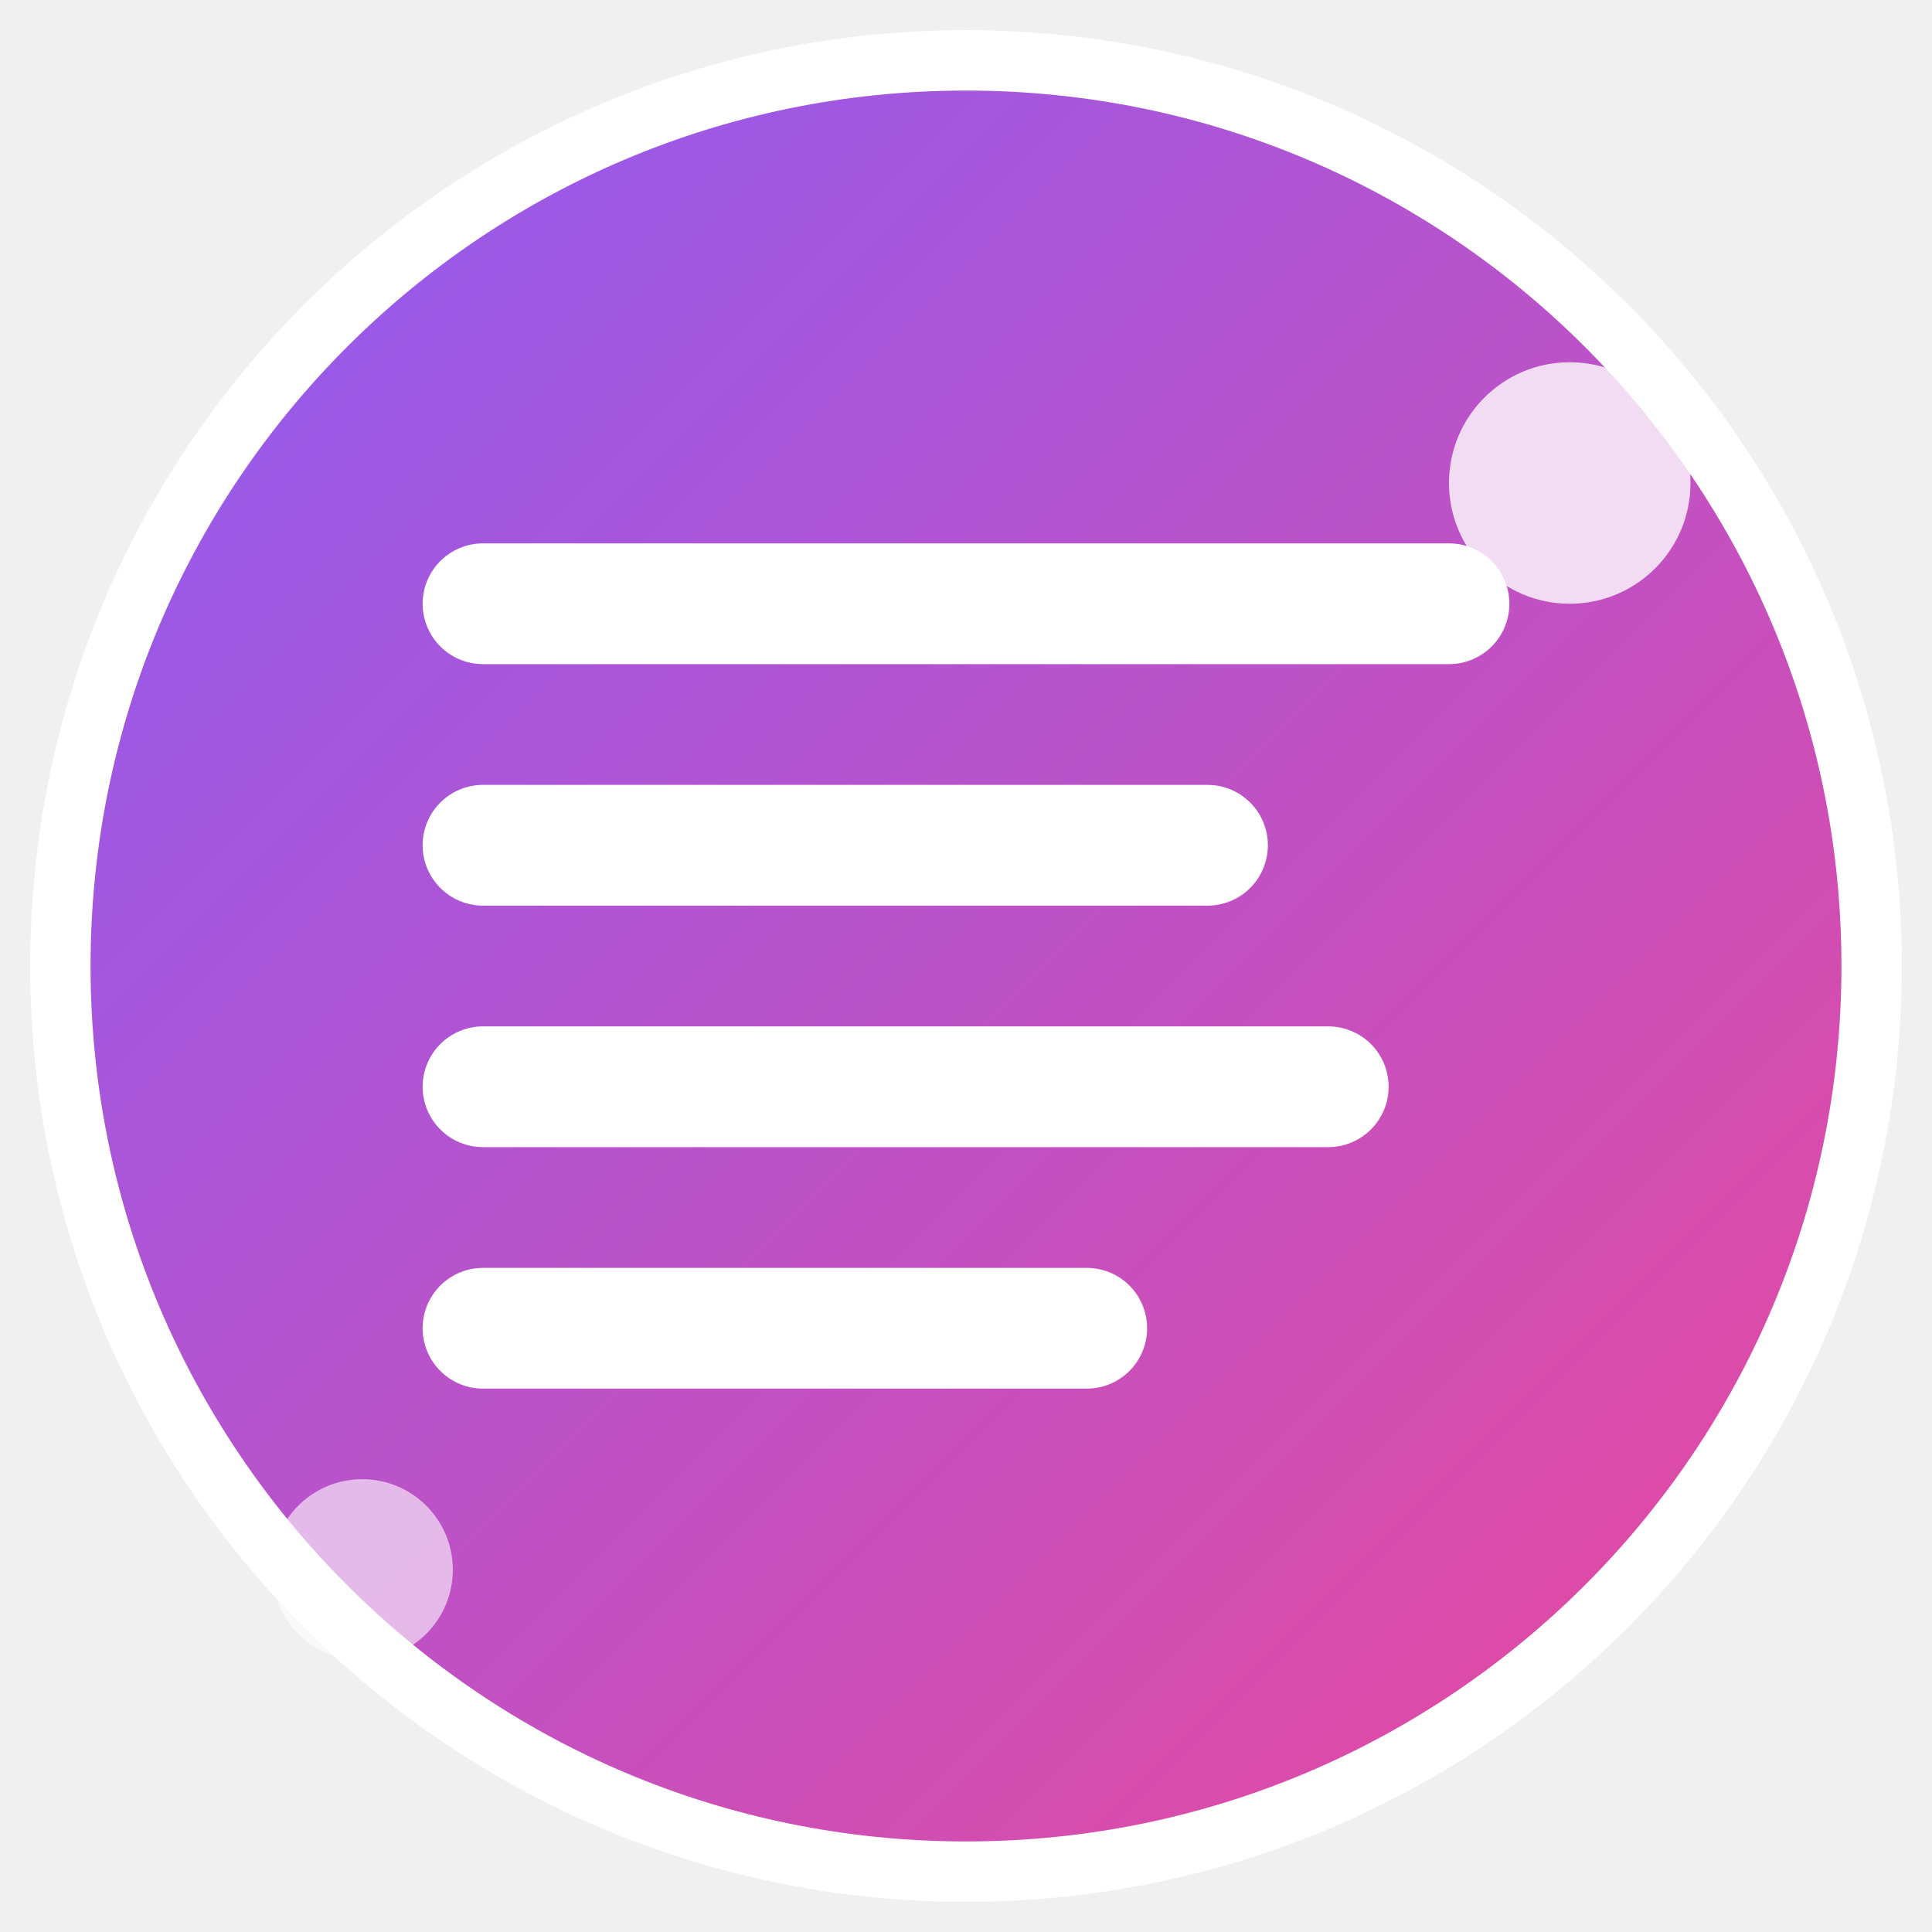
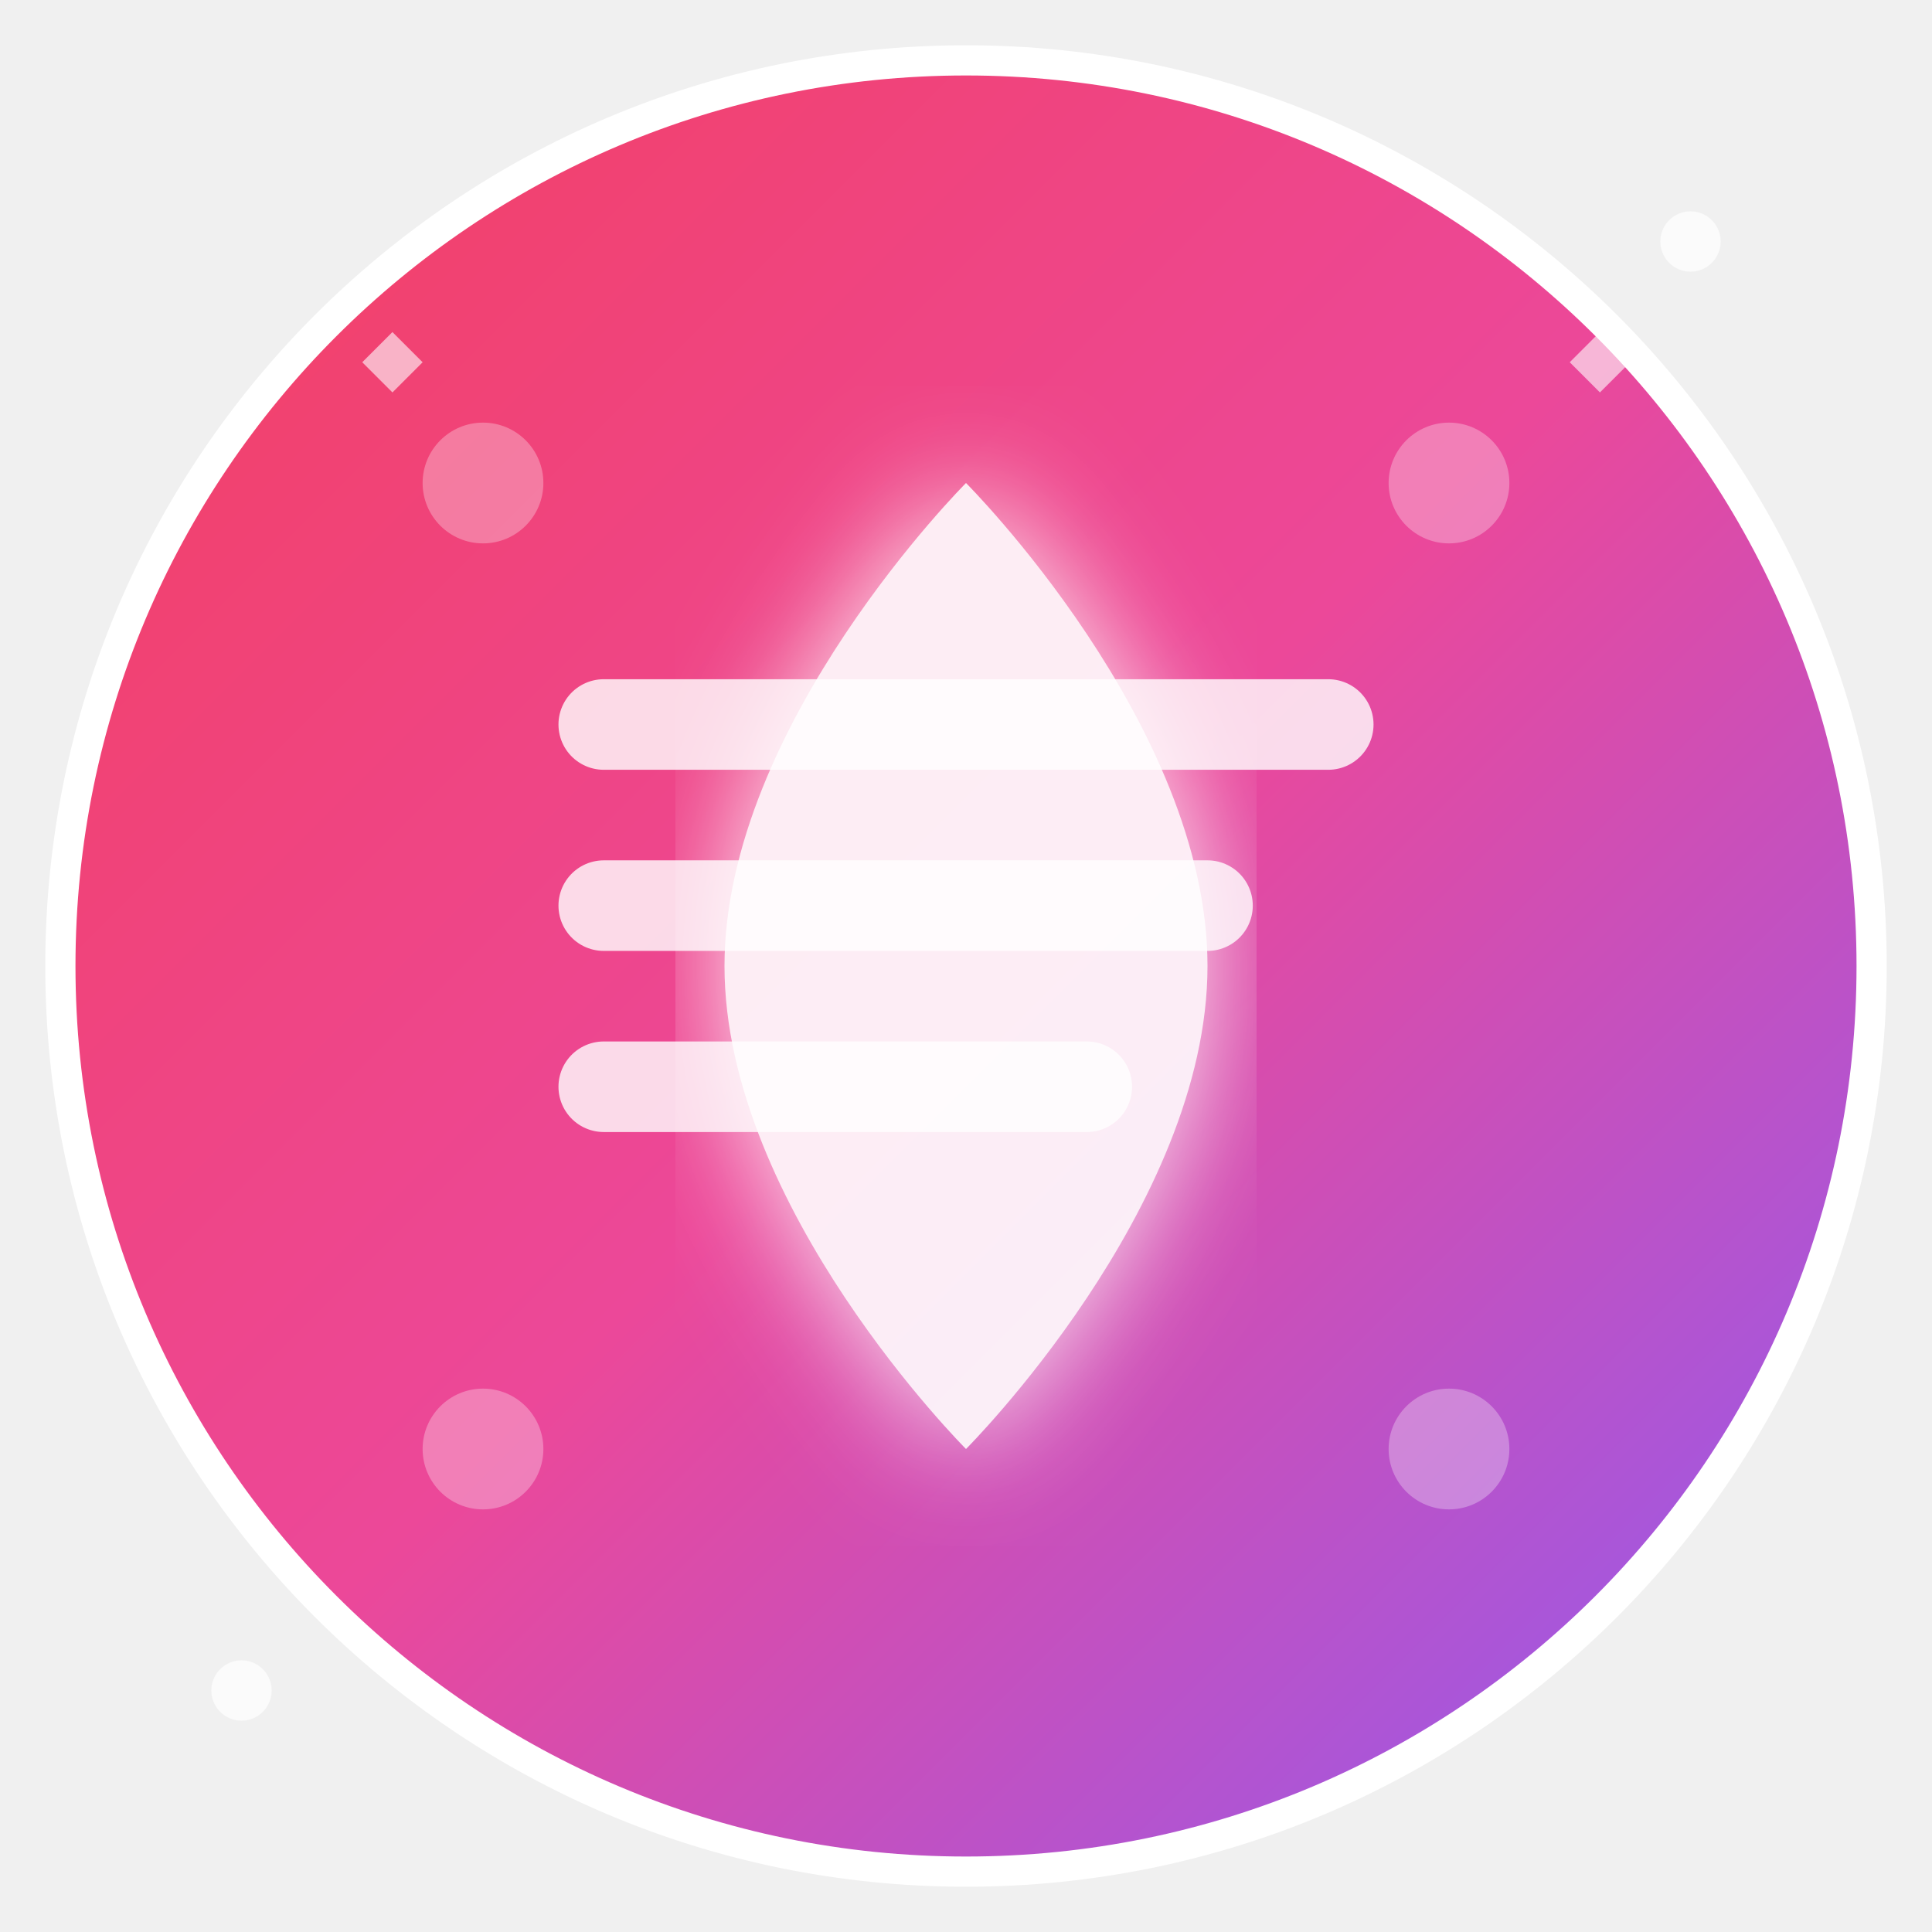
<svg xmlns="http://www.w3.org/2000/svg" viewBox="0 0 32 32" width="32" height="32">
  <defs>
-     <linearGradient id="grad1" x1="0%" y1="0%" x2="100%" y2="100%">
-       <stop offset="0%" style="stop-color:#8B5CF6;stop-opacity:1" />
-       <stop offset="100%" style="stop-color:#EC4899;stop-opacity:1" />
+     <linearGradient id="romanticGradient" x1="0%" y1="0%" x2="100%" y2="100%">
+       <stop offset="0%" style="stop-color:#F43F5E;stop-opacity:1" />
+       <stop offset="50%" style="stop-color:#EC4899;stop-opacity:1" />
+       <stop offset="100%" style="stop-color:#8B5CF6;stop-opacity:1" />
    </linearGradient>
+     <filter id="glow">
+       <feGaussianBlur stdDeviation="1" result="coloredBlur" />
+       <feMerge>
+         <feMergeNode in="coloredBlur" />
+         <feMergeNode in="SourceGraphic" />
+       </feMerge>
+     </filter>
  </defs>
-   <circle cx="16" cy="16" r="15" fill="url(#grad1)" stroke="#fff" stroke-width="1" />
-   <line x1="8" y1="10" x2="24" y2="10" stroke="#fff" stroke-width="2" stroke-linecap="round" />
-   <line x1="8" y1="14" x2="20" y2="14" stroke="#fff" stroke-width="2" stroke-linecap="round" />
-   <line x1="8" y1="18" x2="22" y2="18" stroke="#fff" stroke-width="2" stroke-linecap="round" />
-   <line x1="8" y1="22" x2="18" y2="22" stroke="#fff" stroke-width="2" stroke-linecap="round" />
-   <circle cx="26" cy="8" r="2" fill="#fff" opacity="0.8" />
-   <circle cx="6" cy="26" r="1.5" fill="#fff" opacity="0.6" />
+   <circle cx="16" cy="16" r="15" fill="url(#romanticGradient)" stroke="#fff" stroke-width="0.5" />
+   <circle cx="8" cy="8" r="1" fill="#fff" opacity="0.3" />
+   <circle cx="24" cy="8" r="1" fill="#fff" opacity="0.3" />
+   <circle cx="8" cy="24" r="1" fill="#fff" opacity="0.3" />
+   <circle cx="24" cy="24" r="1" fill="#fff" opacity="0.3" />
+   <path d="M16 8 C16 8, 12 12, 12 16 C12 20, 16 24, 16 24 C16 24, 20 20, 20 16 C20 12, 16 8, 16 8 Z" fill="#fff" opacity="0.9" filter="url(#glow)" />
+   <line x1="10" y1="12" x2="22" y2="12" stroke="#fff" stroke-width="1.5" stroke-linecap="round" opacity="0.8" />
+   <line x1="10" y1="15" x2="20" y2="15" stroke="#fff" stroke-width="1.5" stroke-linecap="round" opacity="0.8" />
+   <line x1="10" y1="18" x2="18" y2="18" stroke="#fff" stroke-width="1.5" stroke-linecap="round" opacity="0.8" />
+   <path d="M6 6 L6.5 6.5 L7 6 L6.5 5.5 Z" fill="#fff" opacity="0.6" />
+   <path d="M26 6 L26.5 6.5 L27 6 L26.5 5.5 Z" fill="#fff" opacity="0.6" />
+   <circle cx="28" cy="4" r="0.5" fill="#fff" opacity="0.7" />
+   <circle cx="4" cy="28" r="0.5" fill="#fff" opacity="0.7" />
</svg>
